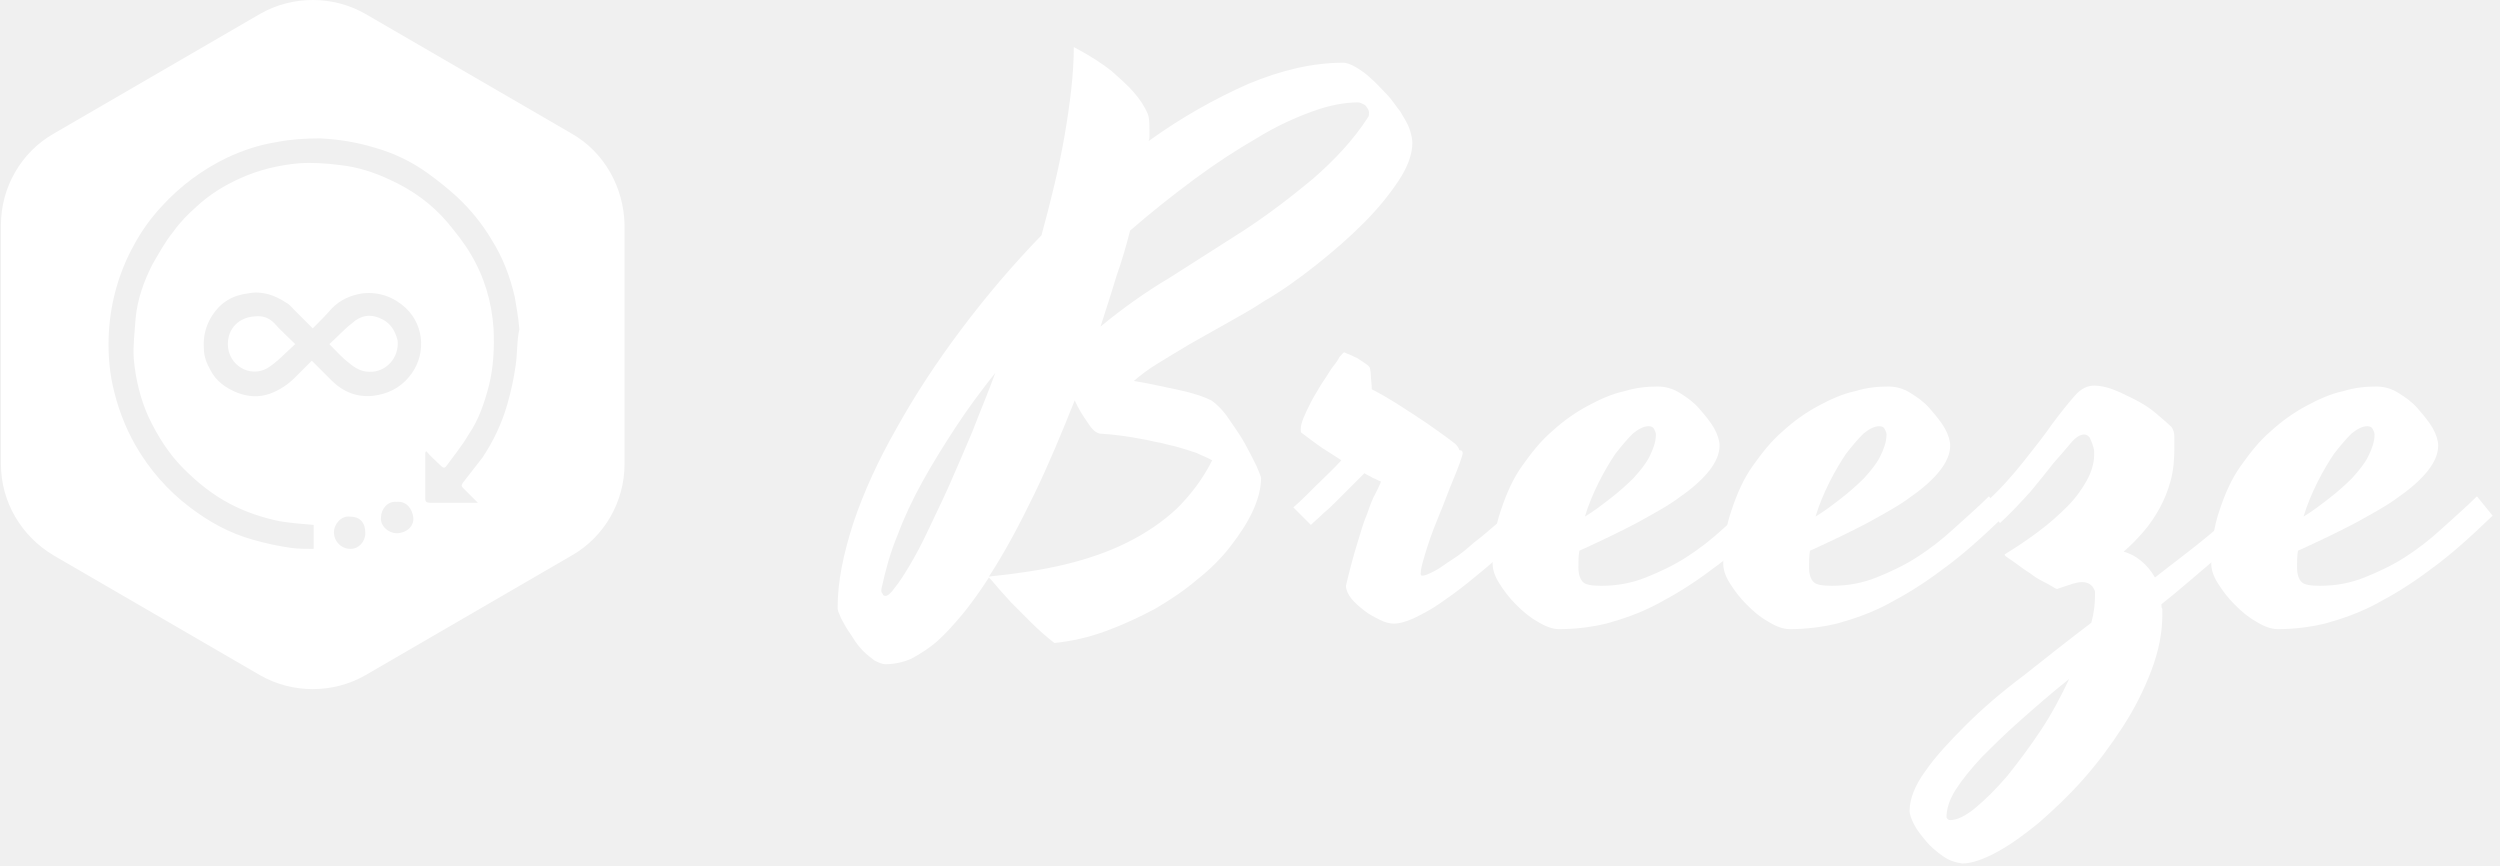
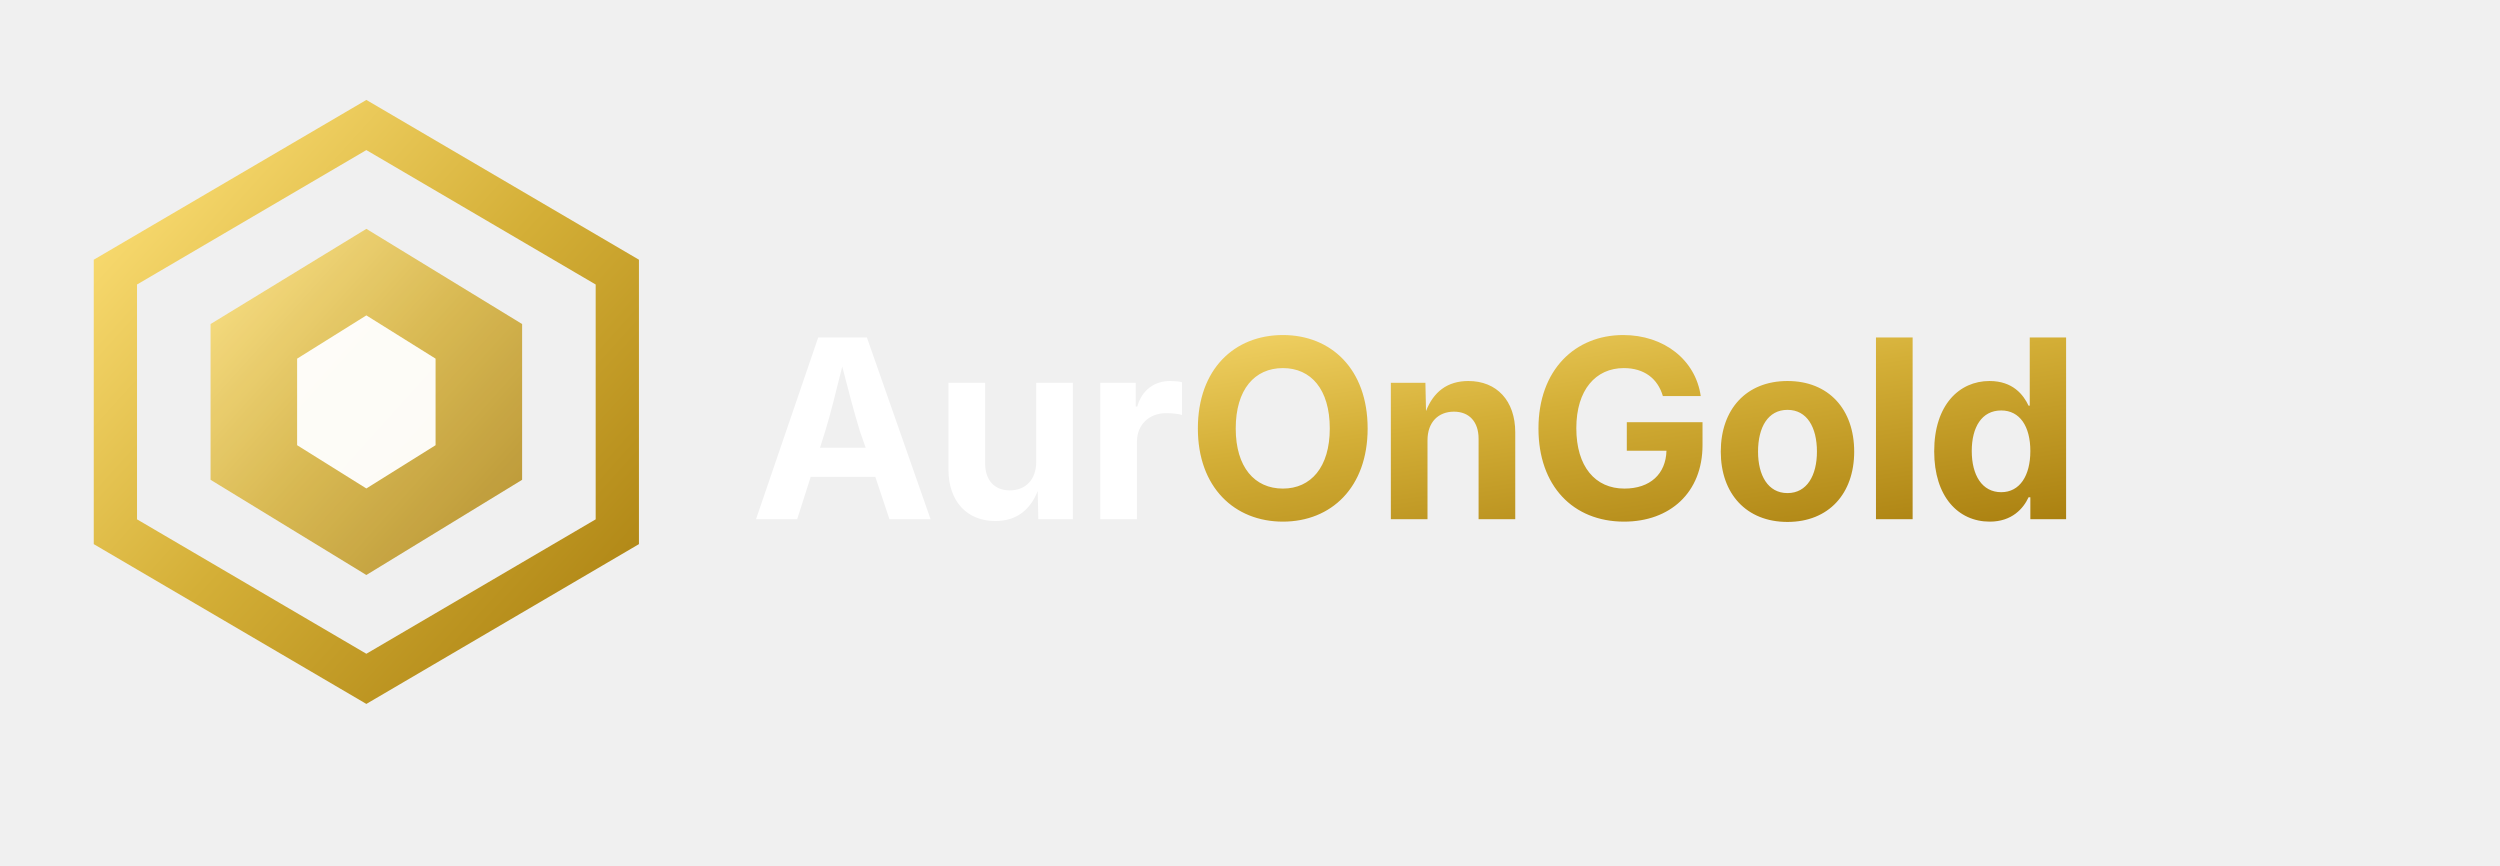
- <svg xmlns="http://www.w3.org/2000/svg" width="130px" height="45px" viewBox="0 0 130 45" version="1.1">
-   <g id="Breeze_dashboard" stroke="none" stroke-width="1" fill="none" fill-rule="evenodd">
-     <g id="Breeze_dashboard-deault-dark" transform="translate(-38, -30)" fill="#FFFFFF" fill-rule="nonzero">
-       <g id="logo-(3)" transform="translate(38, 30)">
-         <g id="Group" transform="translate(43.17343, 2.398524)">
-           <path d="M30.269,5.037 C30.269,5.613 30.03,6.284 29.55,7.004 C29.07,7.723 28.494,8.443 27.727,9.21 C27.007,9.93 26.192,10.649 25.28,11.369 C24.369,12.089 23.506,12.712 22.594,13.24 C21.875,13.72 21.155,14.103 20.483,14.487 C19.812,14.871 19.188,15.207 18.613,15.542 C18.037,15.878 17.509,16.214 17.03,16.502 C16.55,16.79 16.118,17.125 15.782,17.413 C16.694,17.557 17.461,17.749 18.181,17.893 C18.852,18.037 19.428,18.229 19.812,18.421 C20.1,18.613 20.435,18.948 20.723,19.38 C21.011,19.812 21.299,20.196 21.539,20.627 C21.779,21.059 21.97,21.443 22.162,21.827 C22.306,22.162 22.402,22.402 22.402,22.45 C22.402,22.978 22.258,23.554 21.97,24.177 C21.683,24.801 21.299,25.376 20.819,26 C20.339,26.624 19.764,27.199 19.092,27.727 C18.421,28.303 17.701,28.782 16.886,29.262 C16.07,29.694 15.255,30.077 14.343,30.413 C13.432,30.749 12.568,30.941 11.657,31.037 C11.225,30.701 10.841,30.365 10.458,29.982 C10.074,29.598 9.738,29.262 9.402,28.926 C9.114,28.59 8.827,28.303 8.635,28.063 C8.443,27.823 8.299,27.679 8.251,27.631 C7.819,28.303 7.339,28.974 6.908,29.502 C6.428,30.077 5.996,30.557 5.565,30.941 C5.133,31.325 4.653,31.613 4.221,31.852 C3.79,32.044 3.31,32.14 2.878,32.14 C2.686,32.14 2.494,32.044 2.303,31.948 C2.111,31.804 1.919,31.661 1.727,31.469 C1.535,31.277 1.343,31.037 1.199,30.797 C1.055,30.557 0.863,30.317 0.768,30.125 C0.624,29.886 0.528,29.694 0.48,29.55 C0.384,29.358 0.384,29.262 0.384,29.166 C0.384,27.871 0.672,26.432 1.199,24.801 C1.727,23.218 2.494,21.539 3.454,19.86 C4.413,18.133 5.517,16.454 6.812,14.727 C8.107,13 9.498,11.369 10.985,9.834 C11.465,8.059 11.897,6.332 12.185,4.653 C12.472,2.974 12.664,1.439 12.664,0.048 C13.48,0.48 14.151,0.911 14.631,1.295 C15.111,1.727 15.494,2.063 15.782,2.399 C16.118,2.782 16.358,3.166 16.502,3.502 C16.598,3.742 16.598,4.03 16.598,4.461 C16.598,4.557 16.598,4.605 16.598,4.701 C16.598,4.797 16.598,4.845 16.55,4.941 C18.277,3.694 20.004,2.734 21.731,1.967 C23.458,1.247 25.089,0.863 26.672,0.863 C26.863,0.863 27.103,0.959 27.343,1.103 C27.583,1.247 27.871,1.439 28.111,1.679 C28.399,1.919 28.638,2.207 28.926,2.494 C29.214,2.782 29.406,3.118 29.646,3.406 C29.838,3.742 30.03,4.03 30.125,4.317 C30.221,4.605 30.269,4.845 30.269,5.037 Z M2.878,28.59 C2.974,28.59 3.166,28.446 3.358,28.159 C3.598,27.871 3.838,27.487 4.125,27.007 C4.413,26.528 4.749,25.904 5.085,25.185 C5.421,24.465 5.804,23.697 6.188,22.834 C6.572,21.97 6.956,21.059 7.387,20.052 C7.771,19.044 8.203,18.037 8.587,16.982 C7.867,17.893 7.148,18.852 6.524,19.812 C5.9,20.771 5.325,21.683 4.797,22.642 C4.269,23.601 3.838,24.513 3.502,25.424 C3.118,26.336 2.878,27.247 2.686,28.111 C2.638,28.303 2.638,28.399 2.734,28.494 C2.734,28.542 2.782,28.59 2.878,28.59 Z M12.712,18.421 C12.041,20.1 11.369,21.731 10.601,23.314 C9.834,24.897 9.066,26.336 8.251,27.583 C9.642,27.439 10.985,27.247 12.185,26.959 C13.384,26.672 14.487,26.288 15.446,25.808 C16.406,25.328 17.269,24.753 18.037,24.033 C18.756,23.314 19.38,22.498 19.86,21.539 C19.62,21.395 19.332,21.299 19.044,21.155 C18.756,21.059 18.469,20.963 18.133,20.867 C17.797,20.771 17.509,20.723 17.173,20.627 C16.838,20.579 16.55,20.483 16.214,20.435 C15.494,20.292 14.775,20.196 14.007,20.148 C13.815,20.1 13.624,19.956 13.384,19.572 C13.144,19.236 12.904,18.852 12.712,18.421 Z M15.59,9.594 C15.399,10.362 15.159,11.177 14.871,11.993 C14.631,12.808 14.343,13.672 14.055,14.583 C15.159,13.672 16.358,12.808 17.653,12.041 C18.948,11.225 20.196,10.41 21.491,9.594 C22.738,8.779 23.937,7.867 25.089,6.908 C26.192,5.948 27.199,4.893 27.967,3.694 C28.015,3.646 28.015,3.55 28.015,3.454 C28.015,3.358 27.967,3.262 27.919,3.214 C27.871,3.118 27.823,3.07 27.727,3.022 C27.631,2.974 27.535,2.926 27.439,2.926 C26.768,2.926 25.952,3.07 25.041,3.406 C24.129,3.742 23.17,4.173 22.162,4.797 C21.155,5.373 20.052,6.092 18.948,6.908 C17.845,7.723 16.694,8.635 15.59,9.594 Z" id="Shape" />
-           <path d="M32.86,21.299 C32.716,21.779 32.476,22.354 32.236,22.93 C31.996,23.554 31.756,24.177 31.517,24.753 C31.277,25.328 31.085,25.904 30.941,26.384 C30.797,26.863 30.701,27.199 30.701,27.439 C30.701,27.535 30.749,27.535 30.797,27.535 C30.941,27.535 31.133,27.439 31.421,27.295 C31.708,27.151 31.996,26.911 32.38,26.672 C32.764,26.432 33.1,26.144 33.483,25.808 C33.867,25.52 34.251,25.185 34.587,24.897 C34.923,24.609 35.258,24.321 35.546,24.081 C35.834,23.841 36.026,23.649 36.218,23.506 C36.314,23.601 36.458,23.745 36.601,23.937 C36.745,24.129 36.889,24.273 37.033,24.417 C36.745,24.705 36.41,25.041 36.026,25.424 C35.594,25.808 35.162,26.192 34.683,26.624 C34.203,27.055 33.723,27.439 33.196,27.871 C32.668,28.303 32.188,28.638 31.708,28.974 C31.229,29.31 30.749,29.55 30.365,29.742 C29.934,29.934 29.598,30.03 29.31,30.03 C29.118,30.03 28.878,29.982 28.59,29.838 C28.303,29.694 28.015,29.55 27.775,29.358 C27.535,29.166 27.295,28.974 27.103,28.734 C26.911,28.494 26.815,28.255 26.815,28.063 C27.007,27.247 27.199,26.528 27.391,25.904 C27.583,25.28 27.727,24.753 27.919,24.321 C28.063,23.889 28.207,23.506 28.351,23.266 C28.494,22.978 28.59,22.786 28.638,22.642 C28.494,22.594 28.351,22.498 28.207,22.45 C28.063,22.354 27.919,22.306 27.775,22.21 C27.583,22.402 27.343,22.642 27.103,22.882 C26.863,23.122 26.624,23.362 26.384,23.601 C26.144,23.841 25.904,24.081 25.664,24.273 C25.424,24.513 25.185,24.705 24.993,24.897 L24.081,23.985 C24.417,23.697 24.801,23.314 25.232,22.882 C25.664,22.45 26.144,22.018 26.576,21.539 C26.288,21.347 26,21.155 25.76,21.011 C25.52,20.867 25.28,20.675 25.137,20.579 C24.945,20.435 24.753,20.292 24.561,20.148 C24.465,20.1 24.465,20.052 24.465,19.908 C24.465,19.764 24.513,19.572 24.609,19.332 C24.705,19.092 24.849,18.804 24.993,18.517 C25.137,18.229 25.328,17.941 25.52,17.605 C25.712,17.317 25.904,17.03 26.048,16.79 C26.24,16.55 26.384,16.358 26.48,16.166 C26.624,16.022 26.672,15.926 26.72,15.926 C26.768,15.926 26.815,15.974 26.959,16.022 C27.103,16.07 27.247,16.166 27.391,16.214 C27.535,16.31 27.679,16.406 27.823,16.502 C27.967,16.598 28.063,16.694 28.063,16.742 C28.063,16.79 28.111,16.934 28.111,17.125 C28.111,17.317 28.159,17.557 28.159,17.845 C28.638,18.085 29.118,18.373 29.646,18.708 C30.173,19.044 30.605,19.332 31.037,19.62 C31.517,19.956 31.996,20.292 32.428,20.627 C32.572,20.723 32.668,20.867 32.716,21.011 C32.908,21.011 32.908,21.155 32.86,21.299 Z" id="Path" />
-           <path d="M49.074,24.417 C47.923,25.52 46.867,26.48 45.86,27.199 C44.852,27.967 43.893,28.542 42.982,29.022 C42.07,29.502 41.207,29.79 40.343,30.03 C39.528,30.221 38.712,30.317 37.897,30.317 C37.561,30.317 37.177,30.173 36.793,29.934 C36.362,29.694 36.026,29.406 35.642,29.022 C35.306,28.686 35.018,28.303 34.779,27.919 C34.539,27.535 34.443,27.199 34.443,26.911 C34.443,25.904 34.587,24.945 34.875,24.129 C35.162,23.266 35.498,22.498 35.978,21.827 C36.458,21.155 36.937,20.531 37.561,20.004 C38.137,19.476 38.76,19.044 39.384,18.708 C40.007,18.373 40.631,18.085 41.303,17.941 C41.926,17.749 42.502,17.701 43.03,17.701 C43.413,17.701 43.797,17.797 44.181,18.037 C44.565,18.277 44.9,18.517 45.188,18.852 C45.476,19.188 45.764,19.524 45.956,19.86 C46.148,20.196 46.244,20.531 46.244,20.771 C46.244,21.203 46.052,21.635 45.716,22.066 C45.38,22.498 44.852,22.978 44.229,23.41 C43.605,23.889 42.79,24.321 41.926,24.801 C41.015,25.28 40.007,25.76 38.952,26.24 C38.904,26.528 38.904,26.815 38.904,27.103 C38.904,27.487 39,27.727 39.144,27.871 C39.288,28.015 39.624,28.063 40.103,28.063 C40.919,28.063 41.686,27.919 42.406,27.631 C43.125,27.343 43.845,27.007 44.517,26.576 C45.188,26.144 45.812,25.664 46.435,25.089 C47.059,24.513 47.683,23.985 48.258,23.41 L49.074,24.417 Z M42.55,19.764 C42.31,19.764 42.022,19.908 41.734,20.148 C41.446,20.435 41.159,20.771 40.823,21.203 C40.535,21.635 40.247,22.114 39.959,22.69 C39.672,23.266 39.432,23.841 39.24,24.465 C39.72,24.177 40.151,23.841 40.583,23.506 C41.015,23.17 41.399,22.834 41.782,22.45 C42.118,22.066 42.406,21.731 42.598,21.347 C42.79,20.963 42.934,20.579 42.934,20.196 C42.934,20.1 42.886,20.004 42.838,19.908 C42.79,19.812 42.694,19.764 42.55,19.764 Z" id="Shape" />
-           <path d="M61.066,24.417 C59.915,25.52 58.86,26.48 57.852,27.199 C56.845,27.967 55.886,28.542 54.974,29.022 C54.063,29.502 53.199,29.79 52.336,30.03 C51.52,30.221 50.705,30.317 49.889,30.317 C49.554,30.317 49.17,30.173 48.786,29.934 C48.354,29.694 48.018,29.406 47.635,29.022 C47.299,28.686 47.011,28.303 46.771,27.919 C46.531,27.535 46.435,27.199 46.435,26.911 C46.435,25.904 46.579,24.945 46.867,24.129 C47.155,23.266 47.491,22.498 47.97,21.827 C48.45,21.155 48.93,20.531 49.554,20.004 C50.129,19.476 50.753,19.044 51.376,18.708 C52,18.373 52.624,18.085 53.295,17.941 C53.919,17.749 54.494,17.701 55.022,17.701 C55.406,17.701 55.79,17.797 56.173,18.037 C56.557,18.277 56.893,18.517 57.181,18.852 C57.469,19.188 57.756,19.524 57.948,19.86 C58.14,20.196 58.236,20.531 58.236,20.771 C58.236,21.203 58.044,21.635 57.708,22.066 C57.373,22.498 56.845,22.978 56.221,23.41 C55.598,23.889 54.782,24.321 53.919,24.801 C53.007,25.28 52,25.76 50.945,26.24 C50.897,26.528 50.897,26.815 50.897,27.103 C50.897,27.487 50.993,27.727 51.137,27.871 C51.28,28.015 51.616,28.063 52.096,28.063 C52.911,28.063 53.679,27.919 54.399,27.631 C55.118,27.343 55.838,27.007 56.509,26.576 C57.181,26.144 57.804,25.664 58.428,25.089 C59.052,24.513 59.675,23.985 60.251,23.41 L61.066,24.417 Z M54.542,19.764 C54.303,19.764 54.015,19.908 53.727,20.148 C53.439,20.435 53.151,20.771 52.815,21.203 C52.528,21.635 52.24,22.114 51.952,22.69 C51.664,23.266 51.424,23.841 51.232,24.465 C51.712,24.177 52.144,23.841 52.576,23.506 C53.007,23.17 53.391,22.834 53.775,22.45 C54.111,22.066 54.399,21.731 54.59,21.347 C54.782,20.963 54.926,20.579 54.926,20.196 C54.926,20.1 54.878,20.004 54.83,19.908 C54.782,19.812 54.686,19.764 54.542,19.764 Z" id="Shape" />
-           <path d="M74.498,24.417 C73.635,25.232 72.771,26 71.908,26.768 C70.996,27.535 70.133,28.303 69.221,29.022 C69.221,29.118 69.221,29.214 69.269,29.262 C69.269,29.358 69.269,29.454 69.269,29.55 C69.269,30.509 69.077,31.469 68.694,32.476 C68.31,33.483 67.83,34.443 67.207,35.402 C66.583,36.362 65.911,37.273 65.144,38.137 C64.376,39 63.609,39.72 62.841,40.391 C62.074,41.015 61.354,41.542 60.635,41.926 C59.915,42.31 59.339,42.502 58.86,42.502 C58.524,42.454 58.188,42.358 57.852,42.118 C57.517,41.878 57.229,41.638 56.989,41.351 C56.749,41.063 56.509,40.775 56.365,40.487 C56.221,40.199 56.125,39.959 56.125,39.768 C56.125,39.144 56.413,38.424 56.941,37.705 C57.469,36.937 58.188,36.17 59.052,35.306 C59.915,34.443 60.923,33.579 62.074,32.716 C63.225,31.804 64.376,30.893 65.576,29.982 C65.72,29.454 65.768,28.974 65.768,28.542 C65.768,28.494 65.768,28.446 65.768,28.399 C65.768,28.303 65.72,28.255 65.672,28.159 C65.624,28.063 65.528,28.015 65.48,27.967 C65.384,27.919 65.288,27.871 65.096,27.871 C64.904,27.871 64.76,27.919 64.568,27.967 C64.424,28.015 64.137,28.111 63.849,28.207 C63.801,28.255 63.705,28.207 63.561,28.111 C63.417,28.015 63.225,27.919 63.033,27.823 C62.841,27.727 62.601,27.583 62.362,27.391 C62.122,27.247 61.93,27.103 61.738,26.959 C61.546,26.815 61.402,26.72 61.258,26.624 C61.114,26.528 61.066,26.48 61.066,26.432 C61.69,26.048 62.266,25.664 62.841,25.232 C63.417,24.801 63.897,24.369 64.328,23.937 C64.76,23.506 65.096,23.026 65.336,22.594 C65.576,22.162 65.72,21.683 65.72,21.299 C65.72,21.251 65.72,21.203 65.72,21.059 C65.72,20.963 65.672,20.819 65.624,20.675 C65.576,20.531 65.528,20.435 65.48,20.339 C65.384,20.244 65.336,20.196 65.192,20.196 C65,20.196 64.76,20.339 64.52,20.627 C64.28,20.915 63.993,21.251 63.609,21.683 C63.273,22.114 62.889,22.594 62.41,23.17 C61.93,23.697 61.402,24.273 60.827,24.801 C60.731,24.657 60.587,24.561 60.491,24.417 C60.395,24.321 60.299,24.225 60.203,24.129 C60.107,24.033 60.011,23.937 59.963,23.841 C60.779,23.122 61.45,22.354 62.026,21.635 C62.601,20.915 63.129,20.244 63.561,19.62 C63.993,19.044 64.376,18.565 64.712,18.181 C65.048,17.797 65.384,17.653 65.72,17.653 C65.959,17.653 66.295,17.701 66.679,17.845 C67.063,17.989 67.446,18.181 67.83,18.373 C68.214,18.565 68.598,18.804 68.934,19.092 C69.269,19.38 69.557,19.62 69.749,19.812 C69.845,19.956 69.893,20.1 69.893,20.339 C69.893,20.579 69.893,20.771 69.893,20.915 C69.893,21.491 69.845,22.066 69.701,22.594 C69.557,23.122 69.365,23.601 69.125,24.033 C68.886,24.465 68.598,24.897 68.262,25.28 C67.926,25.664 67.59,26 67.255,26.288 C67.59,26.384 67.878,26.528 68.166,26.768 C68.454,27.007 68.694,27.295 68.886,27.631 C69.797,26.911 70.708,26.24 71.524,25.568 C72.339,24.897 73.107,24.225 73.779,23.601 L74.498,24.417 Z M58.236,40.247 C58.572,40.247 59.004,40.055 59.531,39.624 C60.059,39.192 60.635,38.616 61.21,37.945 C61.786,37.225 62.362,36.458 62.937,35.594 C63.513,34.731 63.993,33.819 64.424,32.908 C63.513,33.627 62.697,34.347 61.882,35.066 C61.114,35.738 60.443,36.41 59.867,36.985 C59.292,37.609 58.86,38.137 58.524,38.664 C58.188,39.192 58.044,39.672 58.044,40.103 C58.092,40.199 58.14,40.247 58.236,40.247 Z" id="Shape" />
-           <path d="M86.443,24.417 C85.292,25.52 84.236,26.48 83.229,27.199 C82.221,27.967 81.262,28.542 80.351,29.022 C79.439,29.502 78.576,29.79 77.712,30.03 C76.897,30.221 76.081,30.317 75.266,30.317 C74.93,30.317 74.546,30.173 74.162,29.934 C73.731,29.694 73.395,29.406 73.011,29.022 C72.675,28.686 72.387,28.303 72.148,27.919 C71.908,27.535 71.812,27.199 71.812,26.911 C71.812,25.904 71.956,24.945 72.244,24.129 C72.531,23.266 72.867,22.498 73.347,21.827 C73.827,21.155 74.306,20.531 74.93,20.004 C75.506,19.476 76.129,19.044 76.753,18.708 C77.376,18.373 78,18.085 78.672,17.941 C79.295,17.749 79.871,17.701 80.399,17.701 C80.782,17.701 81.166,17.797 81.55,18.037 C81.934,18.277 82.269,18.517 82.557,18.852 C82.845,19.188 83.133,19.524 83.325,19.86 C83.517,20.196 83.613,20.531 83.613,20.771 C83.613,21.203 83.421,21.635 83.085,22.066 C82.749,22.498 82.221,22.978 81.598,23.41 C80.974,23.889 80.159,24.321 79.295,24.801 C78.384,25.28 77.376,25.76 76.321,26.24 C76.273,26.528 76.273,26.815 76.273,27.103 C76.273,27.487 76.369,27.727 76.513,27.871 C76.657,28.015 76.993,28.063 77.472,28.063 C78.288,28.063 79.055,27.919 79.775,27.631 C80.494,27.343 81.214,27.007 81.886,26.576 C82.557,26.144 83.181,25.664 83.804,25.089 C84.428,24.513 85.052,23.985 85.627,23.41 L86.443,24.417 Z M79.919,19.764 C79.679,19.764 79.391,19.908 79.103,20.148 C78.815,20.435 78.528,20.771 78.192,21.203 C77.904,21.635 77.616,22.114 77.328,22.69 C77.041,23.266 76.801,23.841 76.609,24.465 C77.089,24.177 77.52,23.841 77.952,23.506 C78.384,23.17 78.768,22.834 79.151,22.45 C79.487,22.066 79.775,21.731 79.967,21.347 C80.159,20.963 80.303,20.579 80.303,20.196 C80.303,20.1 80.255,20.004 80.207,19.908 C80.159,19.812 80.063,19.764 79.919,19.764 Z" id="Shape" />
-         </g>
-         <g id="Group">
-           <path d="M14.247,16.79 C13.959,16.502 13.624,16.406 13.24,16.454 C12.424,16.502 11.849,17.077 11.849,17.893 C11.849,18.996 13,19.668 13.911,19.14 C14.439,18.804 14.871,18.325 15.351,17.893 C14.967,17.509 14.583,17.173 14.247,16.79 Z" id="Path" />
-           <path d="M19.764,16.55 C19.236,16.31 18.756,16.406 18.325,16.79 C17.893,17.125 17.557,17.509 17.125,17.893 C17.509,18.277 17.797,18.613 18.181,18.9 C18.469,19.14 18.804,19.332 19.188,19.332 C20.052,19.38 20.771,18.613 20.675,17.701 C20.531,17.125 20.244,16.742 19.764,16.55 Z" id="Path" />
-           <path d="M29.742,6.956 L18.996,0.72 C17.317,-0.24 15.207,-0.24 13.528,0.72 L2.782,6.956 C1.103,7.915 0.048,9.738 0.048,11.705 L0.048,24.129 C0.048,26.096 1.103,27.871 2.782,28.878 L13.528,35.114 C15.207,36.074 17.317,36.074 18.996,35.114 L29.742,28.878 C31.421,27.919 32.476,26.096 32.476,24.129 L32.476,11.657 C32.428,9.738 31.421,7.915 29.742,6.956 Z M18.229,28.542 C17.749,28.542 17.365,28.159 17.365,27.679 C17.365,27.247 17.749,26.815 18.181,26.863 C18.708,26.863 18.996,27.151 18.996,27.727 C18.996,28.159 18.661,28.542 18.229,28.542 Z M20.627,27.727 C20.196,27.727 19.764,27.343 19.812,26.911 C19.812,26.48 20.148,26.048 20.627,26.096 C21.155,26.048 21.443,26.48 21.491,26.911 C21.539,27.391 21.107,27.727 20.627,27.727 Z M21.251,19.62 C20.771,20.196 20.148,20.483 19.428,20.579 C18.565,20.675 17.845,20.387 17.221,19.764 C16.886,19.428 16.55,19.092 16.214,18.756 C15.926,19.044 15.638,19.332 15.351,19.62 C14.967,20.004 14.535,20.292 14.007,20.483 C13.432,20.675 12.904,20.627 12.376,20.435 C11.753,20.196 11.225,19.812 10.937,19.236 C10.745,18.9 10.601,18.517 10.601,18.133 C10.554,17.509 10.697,16.934 11.033,16.406 C11.465,15.734 12.089,15.351 12.904,15.255 C13.624,15.111 14.295,15.351 14.871,15.734 C15.063,15.83 15.207,16.022 15.351,16.166 C15.638,16.454 15.926,16.742 16.262,17.077 C16.598,16.742 16.934,16.406 17.269,16.022 C17.701,15.59 18.229,15.351 18.852,15.255 C19.716,15.159 20.483,15.446 21.107,16.022 C22.114,16.982 22.162,18.565 21.251,19.62 Z M26.815,18.996 C26.72,19.668 26.576,20.339 26.384,21.011 C26.096,22.018 25.664,22.93 25.089,23.793 C24.753,24.225 24.417,24.657 24.081,25.089 C23.985,25.232 23.985,25.28 24.081,25.376 C24.321,25.616 24.561,25.856 24.849,26.144 C24.369,26.144 23.985,26.144 23.601,26.144 C23.17,26.144 22.786,26.144 22.354,26.144 C22.21,26.144 22.114,26.096 22.114,25.952 C22.114,25.137 22.114,24.369 22.114,23.554 C22.114,23.554 22.114,23.506 22.162,23.458 C22.402,23.745 22.69,23.985 22.93,24.225 C23.026,24.321 23.122,24.369 23.218,24.225 C23.601,23.697 24.033,23.17 24.369,22.594 C24.897,21.827 25.185,20.963 25.424,20.052 C25.664,19.092 25.712,18.085 25.664,17.077 C25.568,15.686 25.185,14.391 24.465,13.192 C24.129,12.616 23.697,12.089 23.266,11.561 C22.45,10.601 21.443,9.882 20.292,9.354 C19.476,8.97 18.613,8.683 17.701,8.587 C16.982,8.491 16.262,8.443 15.542,8.491 C14.487,8.587 13.48,8.827 12.52,9.258 C11.657,9.642 10.889,10.122 10.218,10.745 C9.786,11.129 9.354,11.561 9.018,12.041 C8.587,12.568 8.251,13.192 7.915,13.768 C7.483,14.631 7.148,15.542 7.052,16.55 C7.004,17.269 6.908,17.989 6.956,18.661 C7.052,19.716 7.292,20.723 7.723,21.683 C8.203,22.69 8.779,23.601 9.546,24.369 C10.266,25.089 11.033,25.712 11.945,26.192 C12.76,26.624 13.624,26.911 14.535,27.103 C15.111,27.199 15.734,27.247 16.31,27.295 C16.31,27.679 16.31,28.063 16.31,28.542 C15.926,28.542 15.542,28.542 15.159,28.494 C14.487,28.399 13.815,28.255 13.144,28.063 C11.945,27.727 10.889,27.151 9.882,26.384 C8.731,25.52 7.771,24.417 7.052,23.17 C6.476,22.162 6.092,21.107 5.852,20.004 C5.661,19.092 5.613,18.181 5.661,17.269 C5.756,15.686 6.188,14.151 6.956,12.76 C7.339,12.041 7.819,11.369 8.395,10.745 C9.354,9.69 10.506,8.827 11.801,8.203 C12.616,7.819 13.48,7.531 14.391,7.387 C15.111,7.244 15.878,7.196 16.646,7.196 C17.605,7.244 18.517,7.387 19.476,7.675 C20.483,7.963 21.395,8.395 22.258,9.018 C22.786,9.402 23.266,9.786 23.745,10.218 C24.465,10.889 25.089,11.657 25.568,12.472 C26.144,13.384 26.528,14.391 26.768,15.446 C26.863,15.974 26.959,16.55 27.007,17.125 C26.863,17.749 26.911,18.373 26.815,18.996 Z" id="Shape" />
-         </g>
-       </g>
-     </g>
+ <svg xmlns="http://www.w3.org/2000/svg" width="130" height="45" viewBox="0 0 130 45" fill="none">
+   <defs>
+     <linearGradient id="gold-grad-full-dark" x1="0%" y1="0%" x2="100%" y2="100%">
+       <stop offset="0%" stop-color="#FFE27A" />
+       <stop offset="50%" stop-color="#D4AF37" />
+       <stop offset="100%" stop-color="#AA8010" />
+     </linearGradient>
+   </defs>
+   <g transform="translate(6, 6.5) scale(0.9)">
+     <path d="M14.5,0 L29,8.5 L29,23.5 L14.5,32 L0,23.5 L0,8.5 Z" stroke="url(#gold-grad-full-dark)" stroke-width="2.5" fill="none" />
+     <path d="M14.5,6 L23.5,11.5 L23.5,20.5 L14.5,26 L5.5,20.5 L5.5,11.5 Z" fill="url(#gold-grad-full-dark)" opacity="0.85" />
+     <path d="M14.5,11 L18.5,13.5 L18.5,18.5 L14.5,21 L10.5,18.5 L10.5,13.5 Z" fill="#FFFFFF" opacity="0.95" />
  </g>
+   <text x="39" y="27" font-family="'Montserrat', 'Outfit', -apple-system, sans-serif" font-weight="700" font-size="13" fill="#FFFFFF" letter-spacing="-0.2px">Aur<tspan fill="url(#gold-grad-full-dark)">OnGold</tspan>
+   </text>
</svg>
